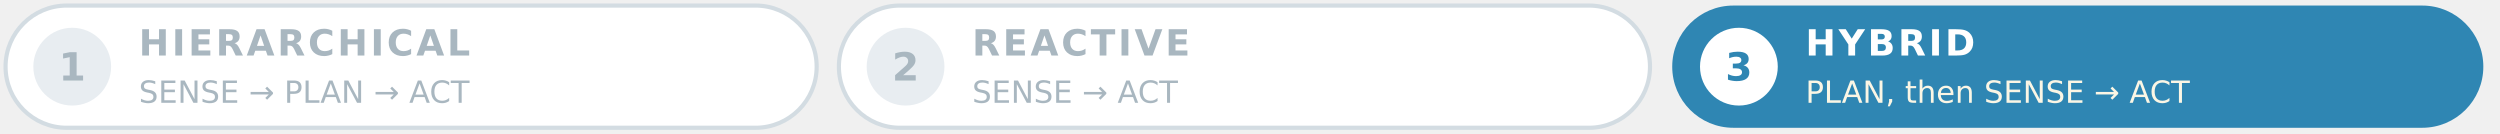
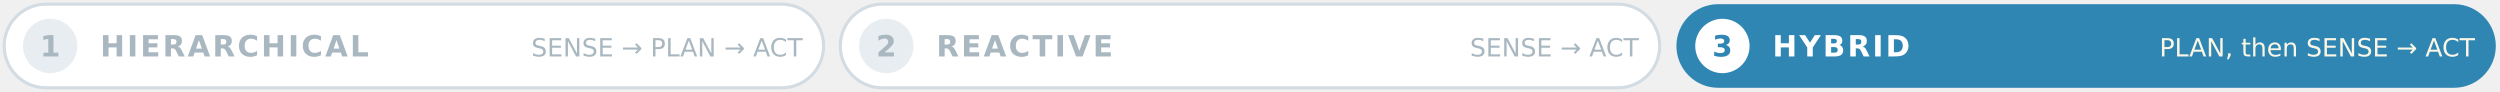
- <svg xmlns="http://www.w3.org/2000/svg" width="900" height="48" viewBox="0 0 900 48">
+ <svg xmlns="http://www.w3.org/2000/svg" width="1196" height="44" viewBox="0 0 1196 44">
  <defs>
    <marker id="m-navy" viewBox="0 0 10 10" refX="8.6" refY="5" markerWidth="5" markerHeight="5" orient="auto-start-reverse">
      <path d="M0,0L10,5L0,10z" fill="#002b47" />
    </marker>
    <marker id="m-green" viewBox="0 0 10 10" refX="8.6" refY="5" markerWidth="5" markerHeight="5" orient="auto-start-reverse">
      <path d="M0,0L10,5L0,10z" fill="#004d00" />
    </marker>
    <marker id="m-lime" viewBox="0 0 10 10" refX="8.6" refY="5" markerWidth="5" markerHeight="5" orient="auto-start-reverse">
      <path d="M0,0L10,5L0,10z" fill="#5d8a00" />
    </marker>
    <marker id="m-red" viewBox="0 0 10 10" refX="8.6" refY="5" markerWidth="5" markerHeight="5" orient="auto-start-reverse">
      <path d="M0,0L10,5L0,10z" fill="#b3261e" />
    </marker>
    <marker id="m-amber" viewBox="0 0 10 10" refX="8.6" refY="5" markerWidth="5" markerHeight="5" orient="auto-start-reverse">
      <path d="M0,0L10,5L0,10z" fill="#d98e04" />
    </marker>
    <marker id="m-muted" viewBox="0 0 10 10" refX="8.6" refY="5" markerWidth="5" markerHeight="5" orient="auto-start-reverse">
      <path d="M0,0L10,5L0,10z" fill="#5f7482" />
    </marker>
    <marker id="m-sky" viewBox="0 0 10 10" refX="8.6" refY="5" markerWidth="5" markerHeight="5" orient="auto-start-reverse">
      <path d="M0,0L10,5L0,10z" fill="#2f86b3" />
    </marker>
    <marker id="m-cream" viewBox="0 0 10 10" refX="8.6" refY="5" markerWidth="5" markerHeight="5" orient="auto-start-reverse">
      <path d="M0,0L10,5L0,10z" fill="#fbf6e5" />
    </marker>
    <marker id="m-limeb" viewBox="0 0 10 10" refX="8.6" refY="5" markerWidth="5" markerHeight="5" orient="auto-start-reverse">
      <path d="M0,0L10,5L0,10z" fill="#97c600" />
    </marker>
    <marker id="m-faint" viewBox="0 0 10 10" refX="8.6" refY="5" markerWidth="5" markerHeight="5" orient="auto-start-reverse">
      <path d="M0,0L10,5L0,10z" fill="#a9b7c0" />
    </marker>
  </defs>
  <g font-family="Verdana, 'DejaVu Sans', Arial, sans-serif" fill="#002b47">
-     <rect x="2.0" y="2.0" width="292.0" height="44.0" rx="22" fill="#ffffff" stroke="#d3dce2" stroke-width="1.5" />
-     <circle cx="26.0" cy="24.0" r="14.0" fill="#e8edf1" />
-     <text x="26.0" y="29.0" font-size="14" text-anchor="middle" fill="#a9b7c0" font-weight="bold">1</text>
-     <text x="50.0" y="20.0" font-size="13" text-anchor="start" fill="#a9b7c0" font-weight="bold" letter-spacing="0.08em">HIERARCHICAL</text>
-     <text x="50.0" y="37.0" font-size="11" text-anchor="start" fill="#a9b7c0">SENSE → PLAN → ACT</text>
-     <rect x="302.0" y="2.0" width="292.0" height="44.0" rx="22" fill="#ffffff" stroke="#d3dce2" stroke-width="1.5" />
-     <circle cx="326.0" cy="24.0" r="14.0" fill="#e8edf1" />
-     <text x="326.0" y="29.0" font-size="14" text-anchor="middle" fill="#a9b7c0" font-weight="bold">2</text>
-     <text x="350.0" y="20.0" font-size="13" text-anchor="start" fill="#a9b7c0" font-weight="bold" letter-spacing="0.08em">REACTIVE</text>
-     <text x="350.0" y="37.0" font-size="11" text-anchor="start" fill="#a9b7c0">SENSE → ACT</text>
-     <rect x="602.0" y="2.0" width="292.0" height="44.0" rx="22" fill="#2f86b3" />
-     <circle cx="626.0" cy="24.0" r="14.0" fill="#ffffff" />
-     <text x="626.0" y="29.0" font-size="14" text-anchor="middle" fill="#2f86b3" font-weight="bold">3</text>
-     <text x="650.0" y="20.0" font-size="13" text-anchor="start" fill="#ffffff" font-weight="bold" letter-spacing="0.08em">HYBRID</text>
-     <text x="650.0" y="37.0" font-size="11" text-anchor="start" fill="#fbf6e5">PLAN, then SENSE → ACT</text>
+     <rect x="2.0" y="2.0" width="392.0" height="40.0" rx="20" fill="#ffffff" stroke="#d3dce2" stroke-width="1.5" />
+     <circle cx="24.0" cy="22.0" r="13.0" fill="#e8edf1" />
+     <text x="24.0" y="27.0" font-size="14" text-anchor="middle" fill="#a9b7c0" font-weight="bold">1</text>
+     <text x="48.0" y="27.0" font-size="14" text-anchor="start" fill="#a9b7c0" font-weight="bold" letter-spacing="0.08em">HIERARCHICAL</text>
+     <text x="384.0" y="27.0" font-size="12" text-anchor="end" fill="#a9b7c0">SENSE → PLAN → ACT</text>
+     <rect x="402.0" y="2.0" width="392.0" height="40.0" rx="20" fill="#ffffff" stroke="#d3dce2" stroke-width="1.5" />
+     <circle cx="424.0" cy="22.0" r="13.0" fill="#e8edf1" />
+     <text x="424.0" y="27.0" font-size="14" text-anchor="middle" fill="#a9b7c0" font-weight="bold">2</text>
+     <text x="448.0" y="27.0" font-size="14" text-anchor="start" fill="#a9b7c0" font-weight="bold" letter-spacing="0.08em">REACTIVE</text>
+     <text x="784.0" y="27.0" font-size="12" text-anchor="end" fill="#a9b7c0">SENSE → ACT</text>
+     <rect x="802.0" y="2.0" width="392.0" height="40.0" rx="20" fill="#2f86b3" />
+     <circle cx="824.0" cy="22.0" r="13.0" fill="#ffffff" />
+     <text x="824.0" y="27.0" font-size="14" text-anchor="middle" fill="#2f86b3" font-weight="bold">3</text>
+     <text x="848.0" y="27.0" font-size="14" text-anchor="start" fill="#ffffff" font-weight="bold" letter-spacing="0.08em">HYBRID</text>
+     <text x="1184.0" y="27.0" font-size="12" text-anchor="end" fill="#fbf6e5">PLAN, then SENSE → ACT</text>
  </g>
</svg>
